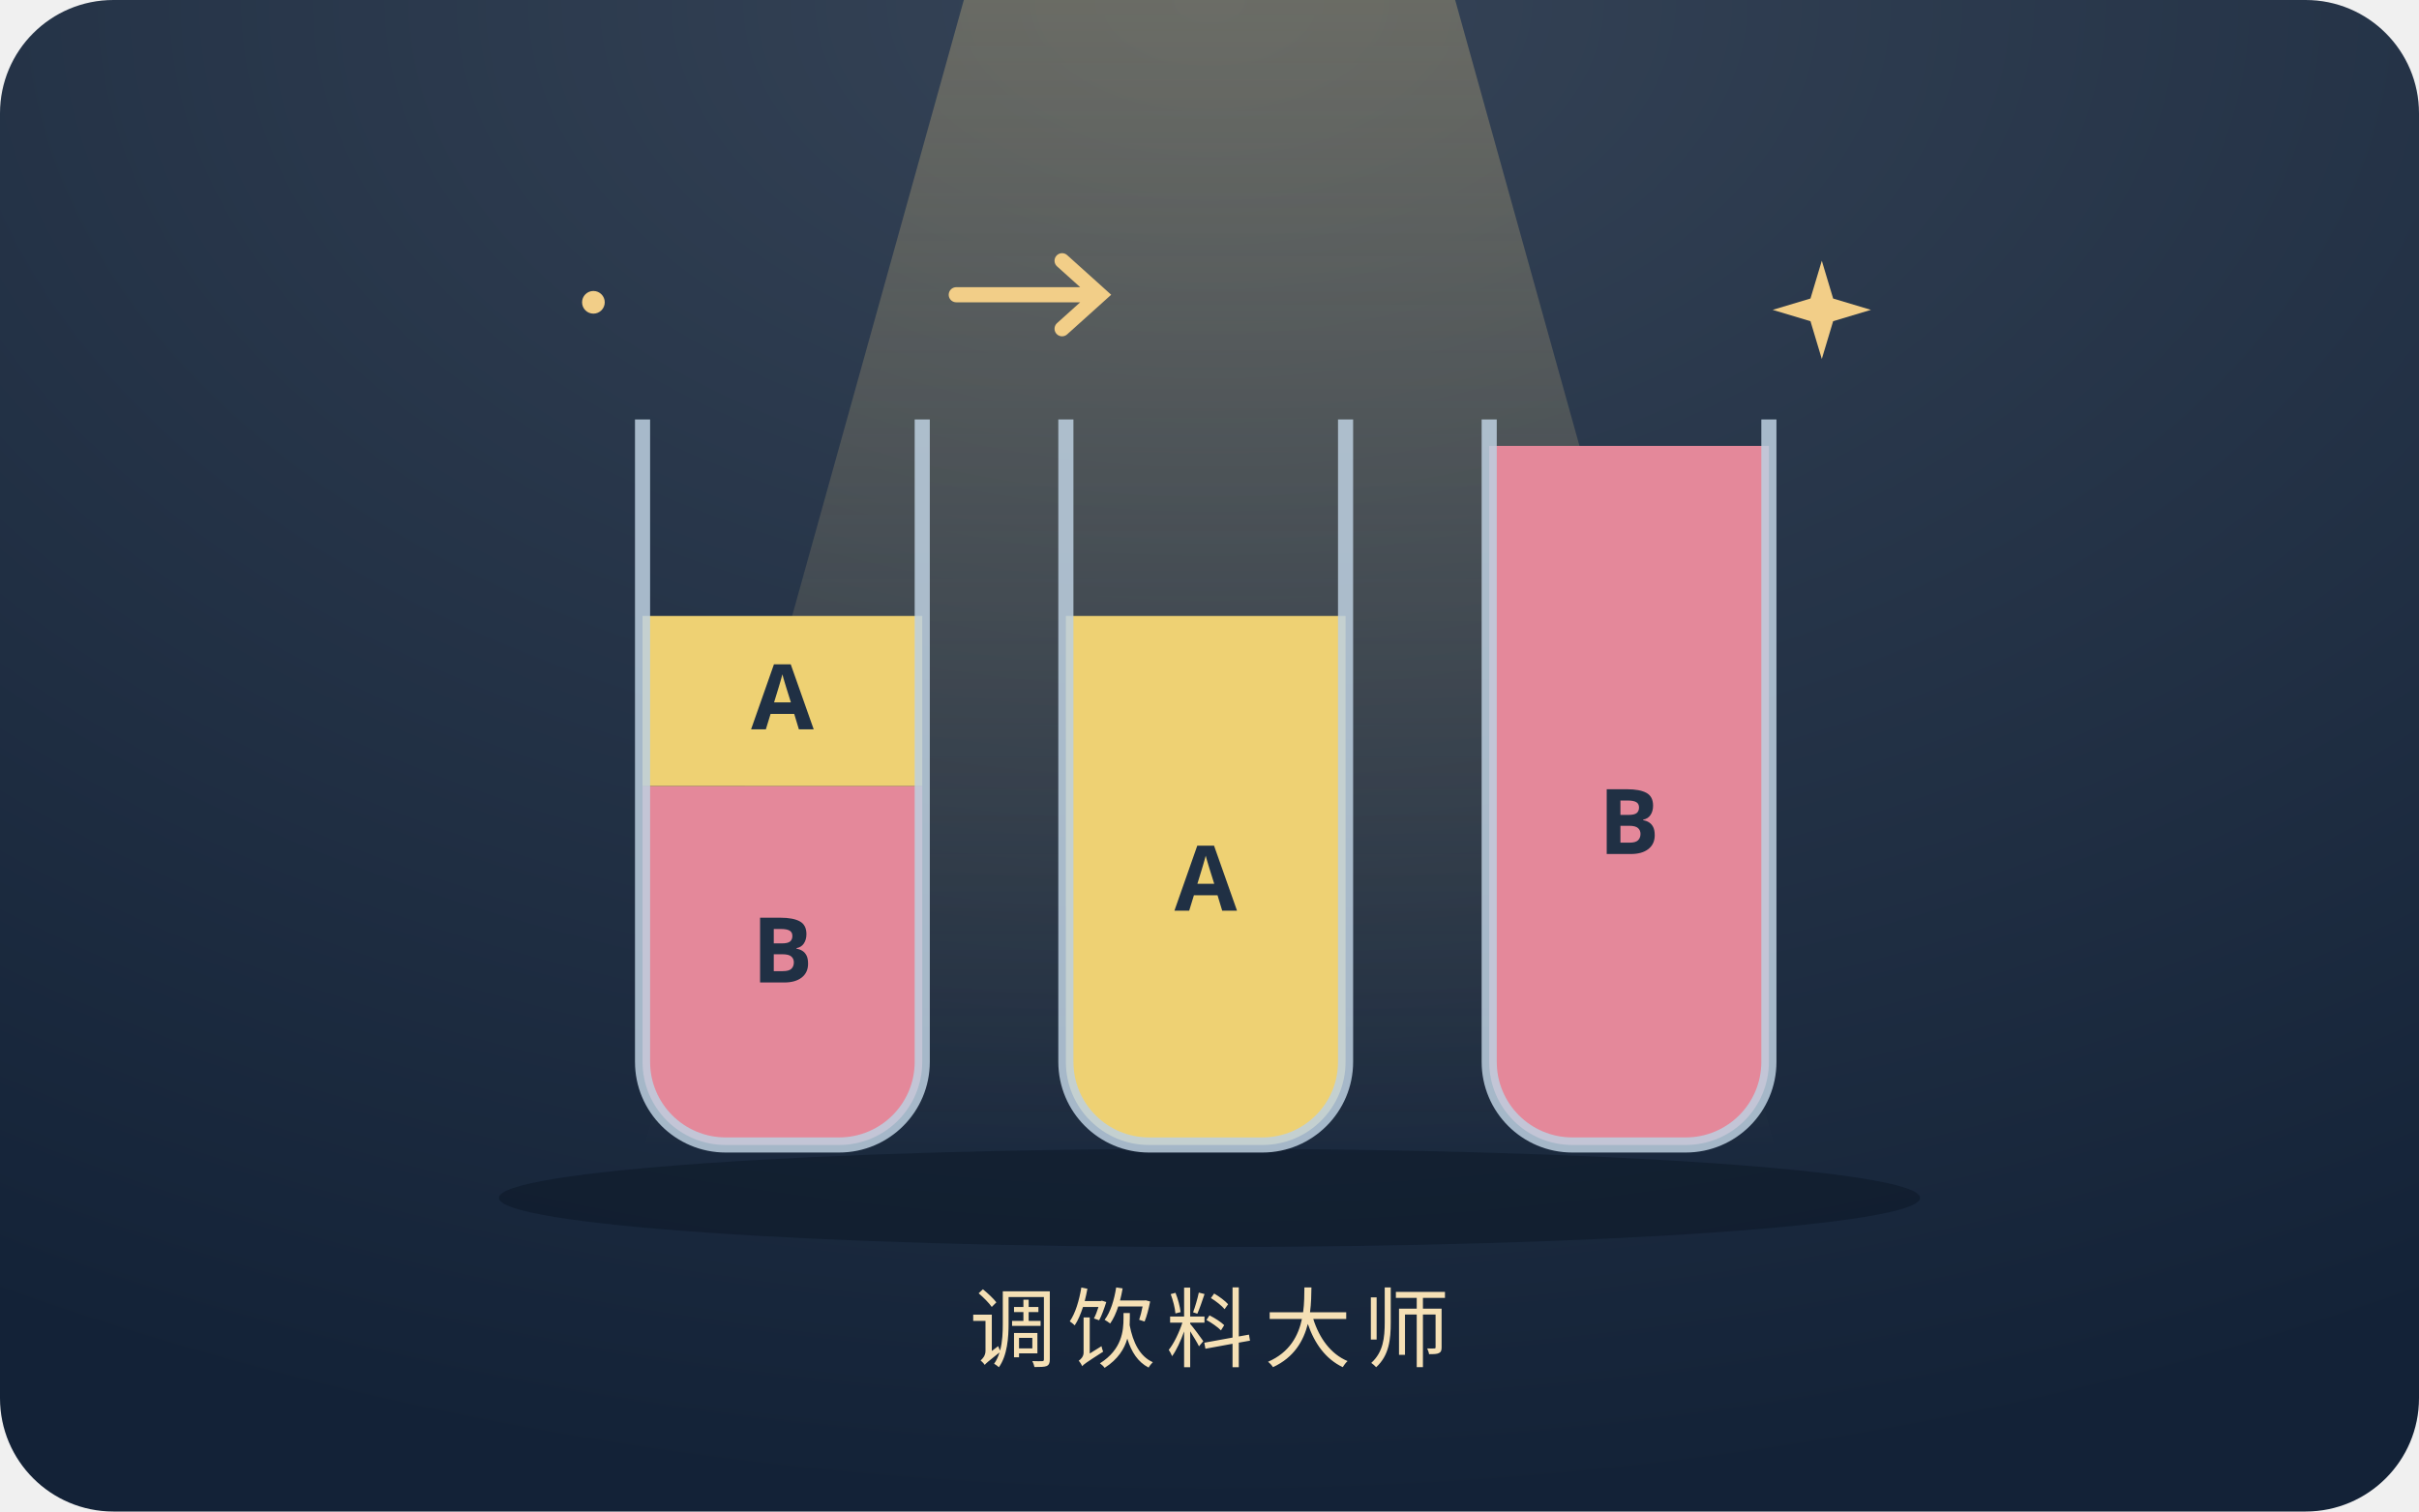
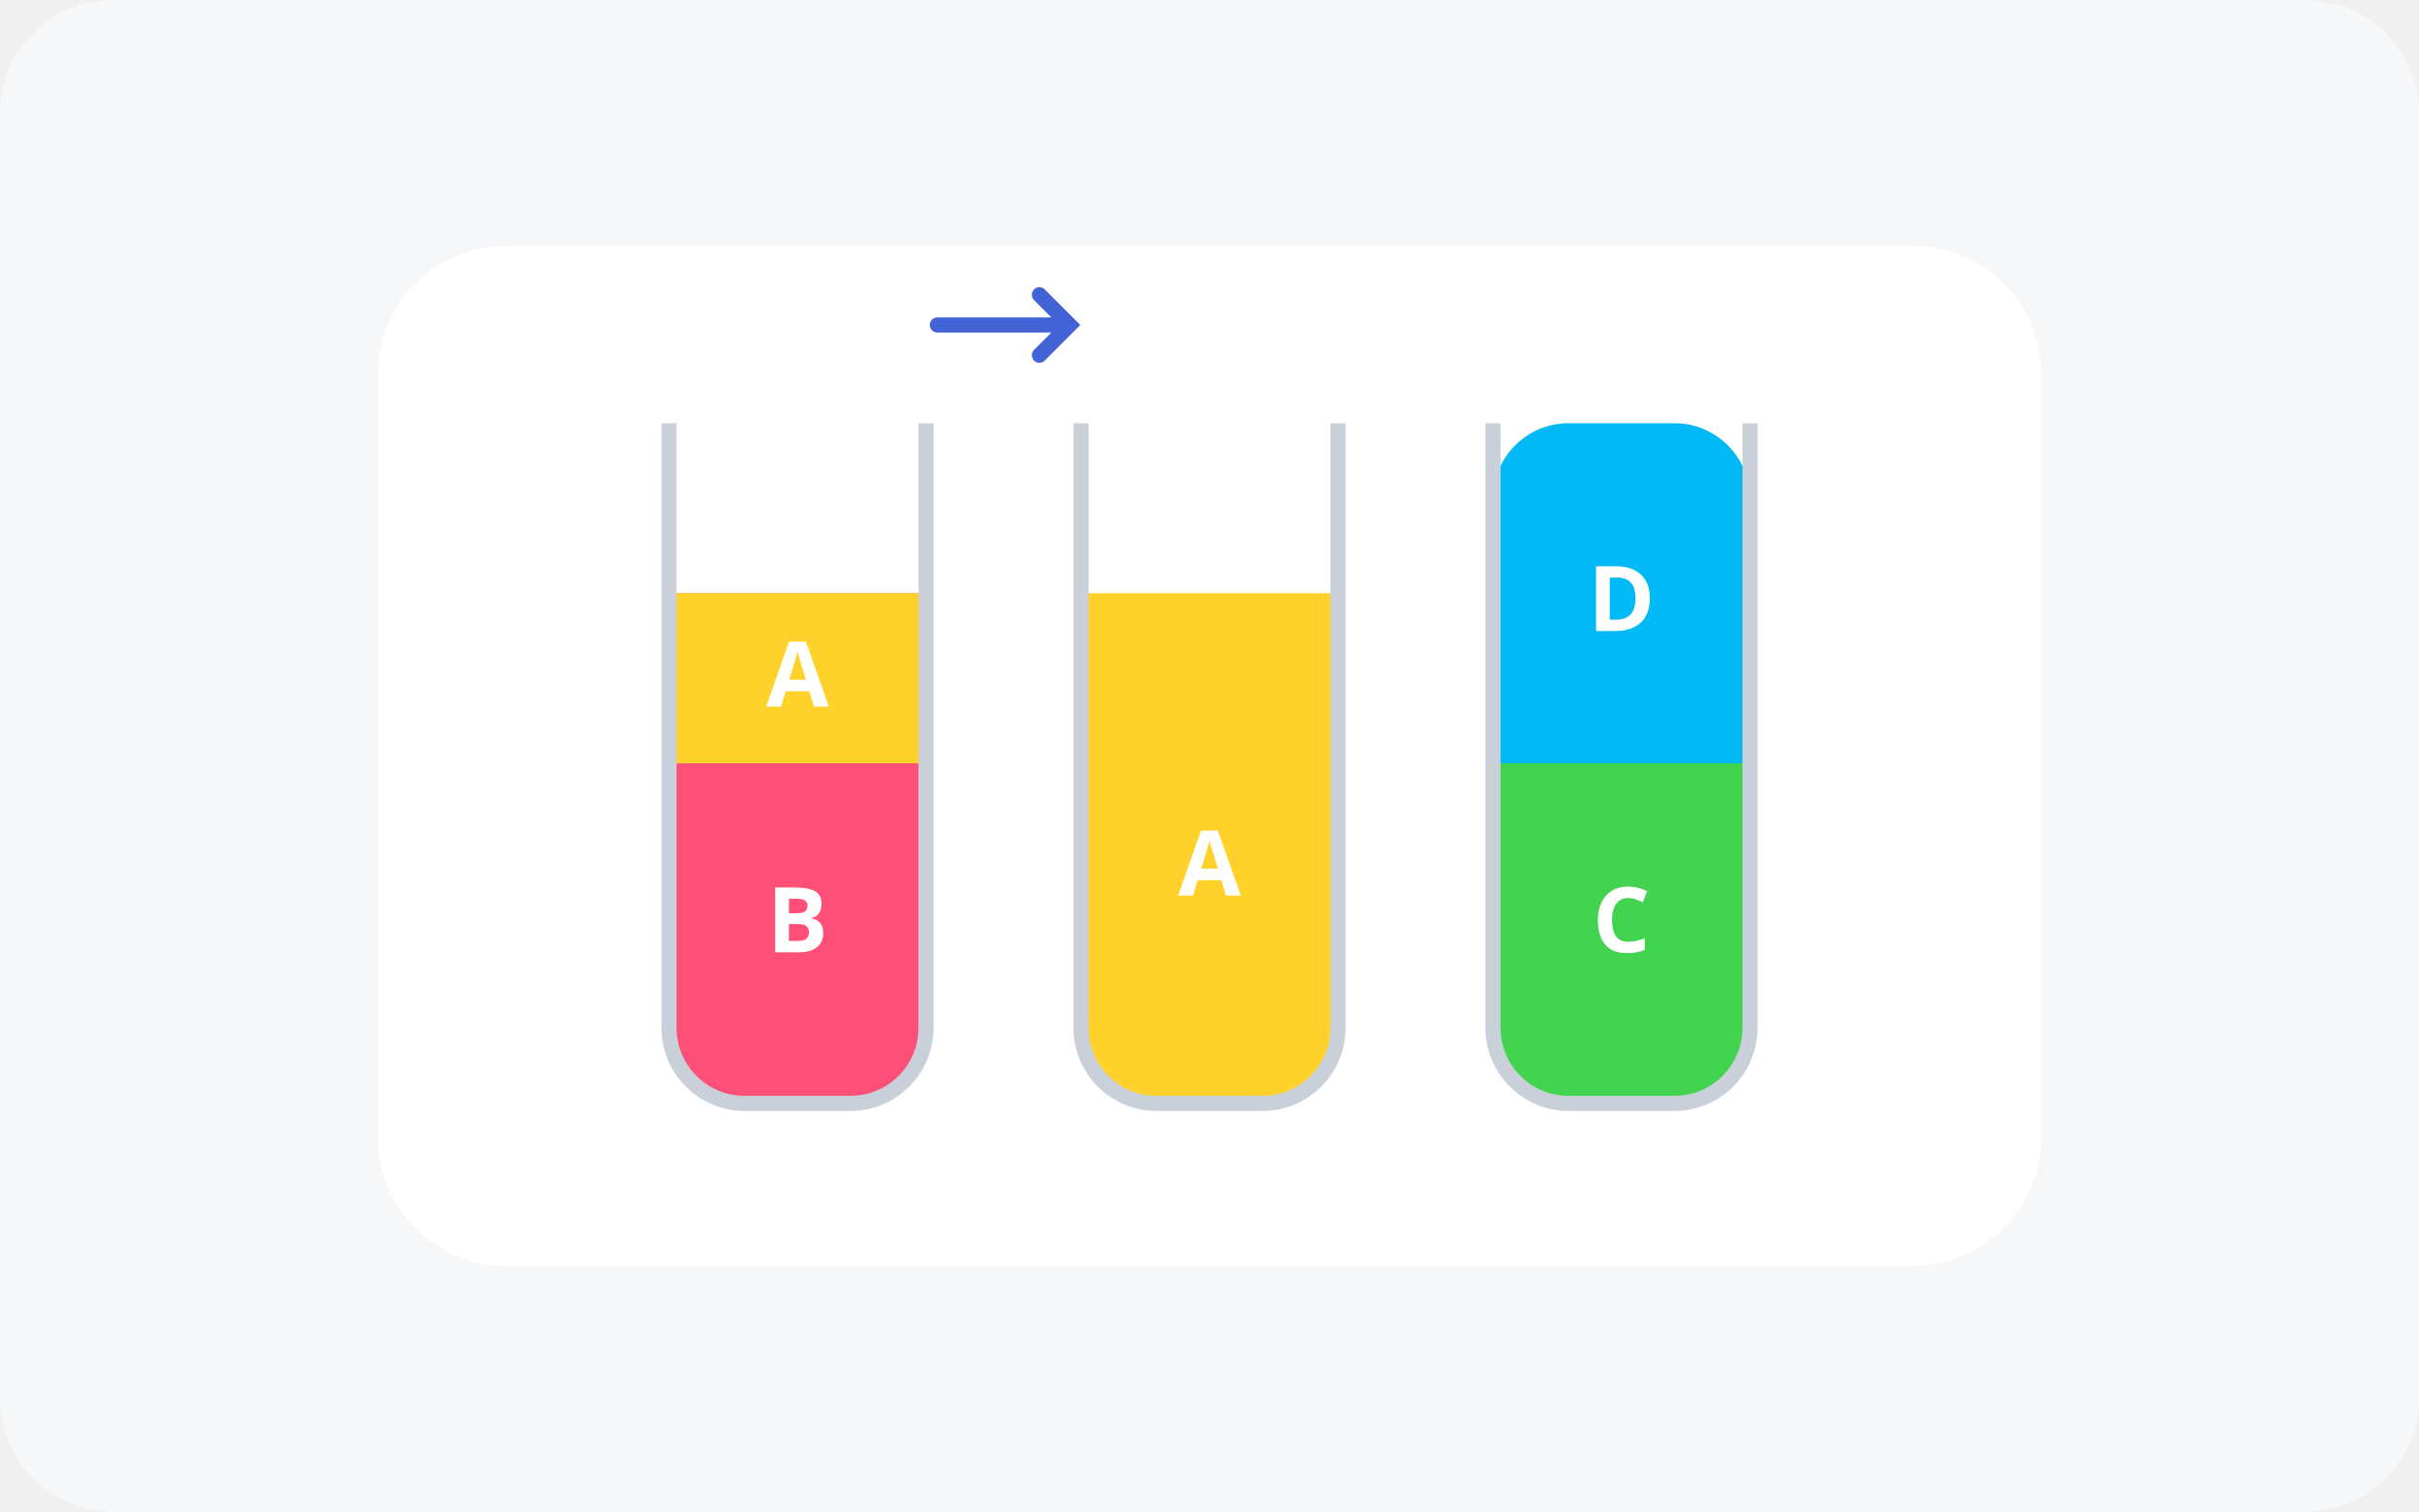
- <svg xmlns="http://www.w3.org/2000/svg" width="640" height="400" viewBox="0 0 640 400">
+ <svg xmlns="http://www.w3.org/2000/svg" viewBox="0 0 640 400">
  <defs>
-     <radialGradient id="bg" cx=".5" cy="0" r="1">
-       <stop stop-color="#364457" />
-       <stop offset="1" stop-color="#132237" />
-     </radialGradient>
-     <linearGradient id="light" x2="0" y2="1">
-       <stop stop-color="#f4d58d" stop-opacity=".28" />
-       <stop offset="1" stop-color="#f4d58d" stop-opacity="0" />
-     </linearGradient>
    <clipPath id="a">
-       <path d="M170 113h74v168a22 22 0 0 1-22 22h-30a22 22 0 0 1-22-22z" />
+       <rect x="177" y="112" width="68" height="180" rx="20" />
    </clipPath>
    <clipPath id="b">
-       <path d="M282 113h74v168a22 22 0 0 1-22 22h-30a22 22 0 0 1-22-22z" />
+       <rect x="286" y="112" width="68" height="180" rx="20" />
    </clipPath>
    <clipPath id="c">
-       <path d="M394 113h74v168a22 22 0 0 1-22 22h-30a22 22 0 0 1-22-22z" />
+       <rect x="395" y="112" width="68" height="180" rx="20" />
    </clipPath>
  </defs>
-   <rect width="640" height="400" rx="30" fill="url(#bg)" />
-   <path d="M255 0h130l85 305H170z" fill="url(#light)" />
-   <ellipse cx="320" cy="317" rx="188" ry="13" fill="#081322" opacity=".45" />
+   <rect width="640" height="400" rx="30" fill="#f6f7f9" />
+   <rect x="100" y="65" width="440" height="270" rx="34" fill="#ffffff" />
  <g clip-path="url(#a)">
-     <path fill="#e4889a" d="M170 208h74v100h-74z" />
-     <path fill="#eed173" d="M170 163h74v45h-74z" />
+     <rect x="177" y="157" width="68" height="135" fill="#ff4f76" />
+     <rect x="177" y="157" width="68" height="45" fill="#ffd12b" />
  </g>
  <g clip-path="url(#b)">
-     <path fill="#eed173" d="M282 163h74v145h-74z" />
+     <rect x="286" y="157" width="68" height="135" fill="#ffd12b" />
  </g>
  <g clip-path="url(#c)">
-     <path fill="#e4889a" d="M394 118h74v190h-74z" />
+     <rect x="395" y="112" width="68" height="180" fill="#00b9f5" />
+     <rect x="395" y="202" width="68" height="90" fill="#42d34f" />
  </g>
-   <g fill="none" stroke="#bdd0e0" stroke-width="4" opacity=".85">
-     <path d="M170 111v170a22 22 0 0 0 22 22h30a22 22 0 0 0 22-22V111" />
-     <path d="M282 111v170a22 22 0 0 0 22 22h30a22 22 0 0 0 22-22V111" />
-     <path d="M394 111v170a22 22 0 0 0 22 22h30a22 22 0 0 0 22-22V111" />
+   <g fill="none" stroke="#c9d0d9" stroke-width="4">
+     <path d="M177 112v160a20 20 0 0 0 20 20h28a20 20 0 0 0 20-20V112" />
+     <path d="M286 112v160a20 20 0 0 0 20 20h28a20 20 0 0 0 20-20V112" />
+     <path d="M395 112v160a20 20 0 0 0 20 20h28a20 20 0 0 0 20-20V112" />
  </g>
-   <g font-family="sans-serif" font-weight="700" font-size="24" fill="#203044" text-anchor="middle">
-     <text x="207" y="193">A</text>
-     <text x="207" y="260">B</text>
-     <text x="319" y="241">A</text>
-     <text x="431" y="226">B</text>
+   <g font-family="system-ui,sans-serif" font-weight="750" font-size="24" text-anchor="middle" fill="#ffffff">
+     <text x="211" y="187">A</text>
+     <text x="211" y="252">B</text>
+     <text x="320" y="237">A</text>
+     <text x="429" y="167">D</text>
+     <text x="429" y="252">C</text>
  </g>
-   <path d="M253 78h37m-9-9 10 9-10 9" fill="none" stroke="#f2ce88" stroke-linecap="round" stroke-width="4" />
-   <g fill="#f2ce88">
-     <path d="m482 69 3 10 10 3-10 3-3 10-3-10-10-3 10-3z" />
-     <circle cx="157" cy="80" r="3" />
-   </g>
-   <text x="320" y="360" text-anchor="middle" fill="#f5e0b5" font-size="23" font-family="'Microsoft YaHei',sans-serif" letter-spacing="3">调饮料大师</text>
+   <path d="M248 86h35m-8-8 8 8-8 8" fill="none" stroke="#4263d6" stroke-width="4" stroke-linecap="round" />
</svg>
